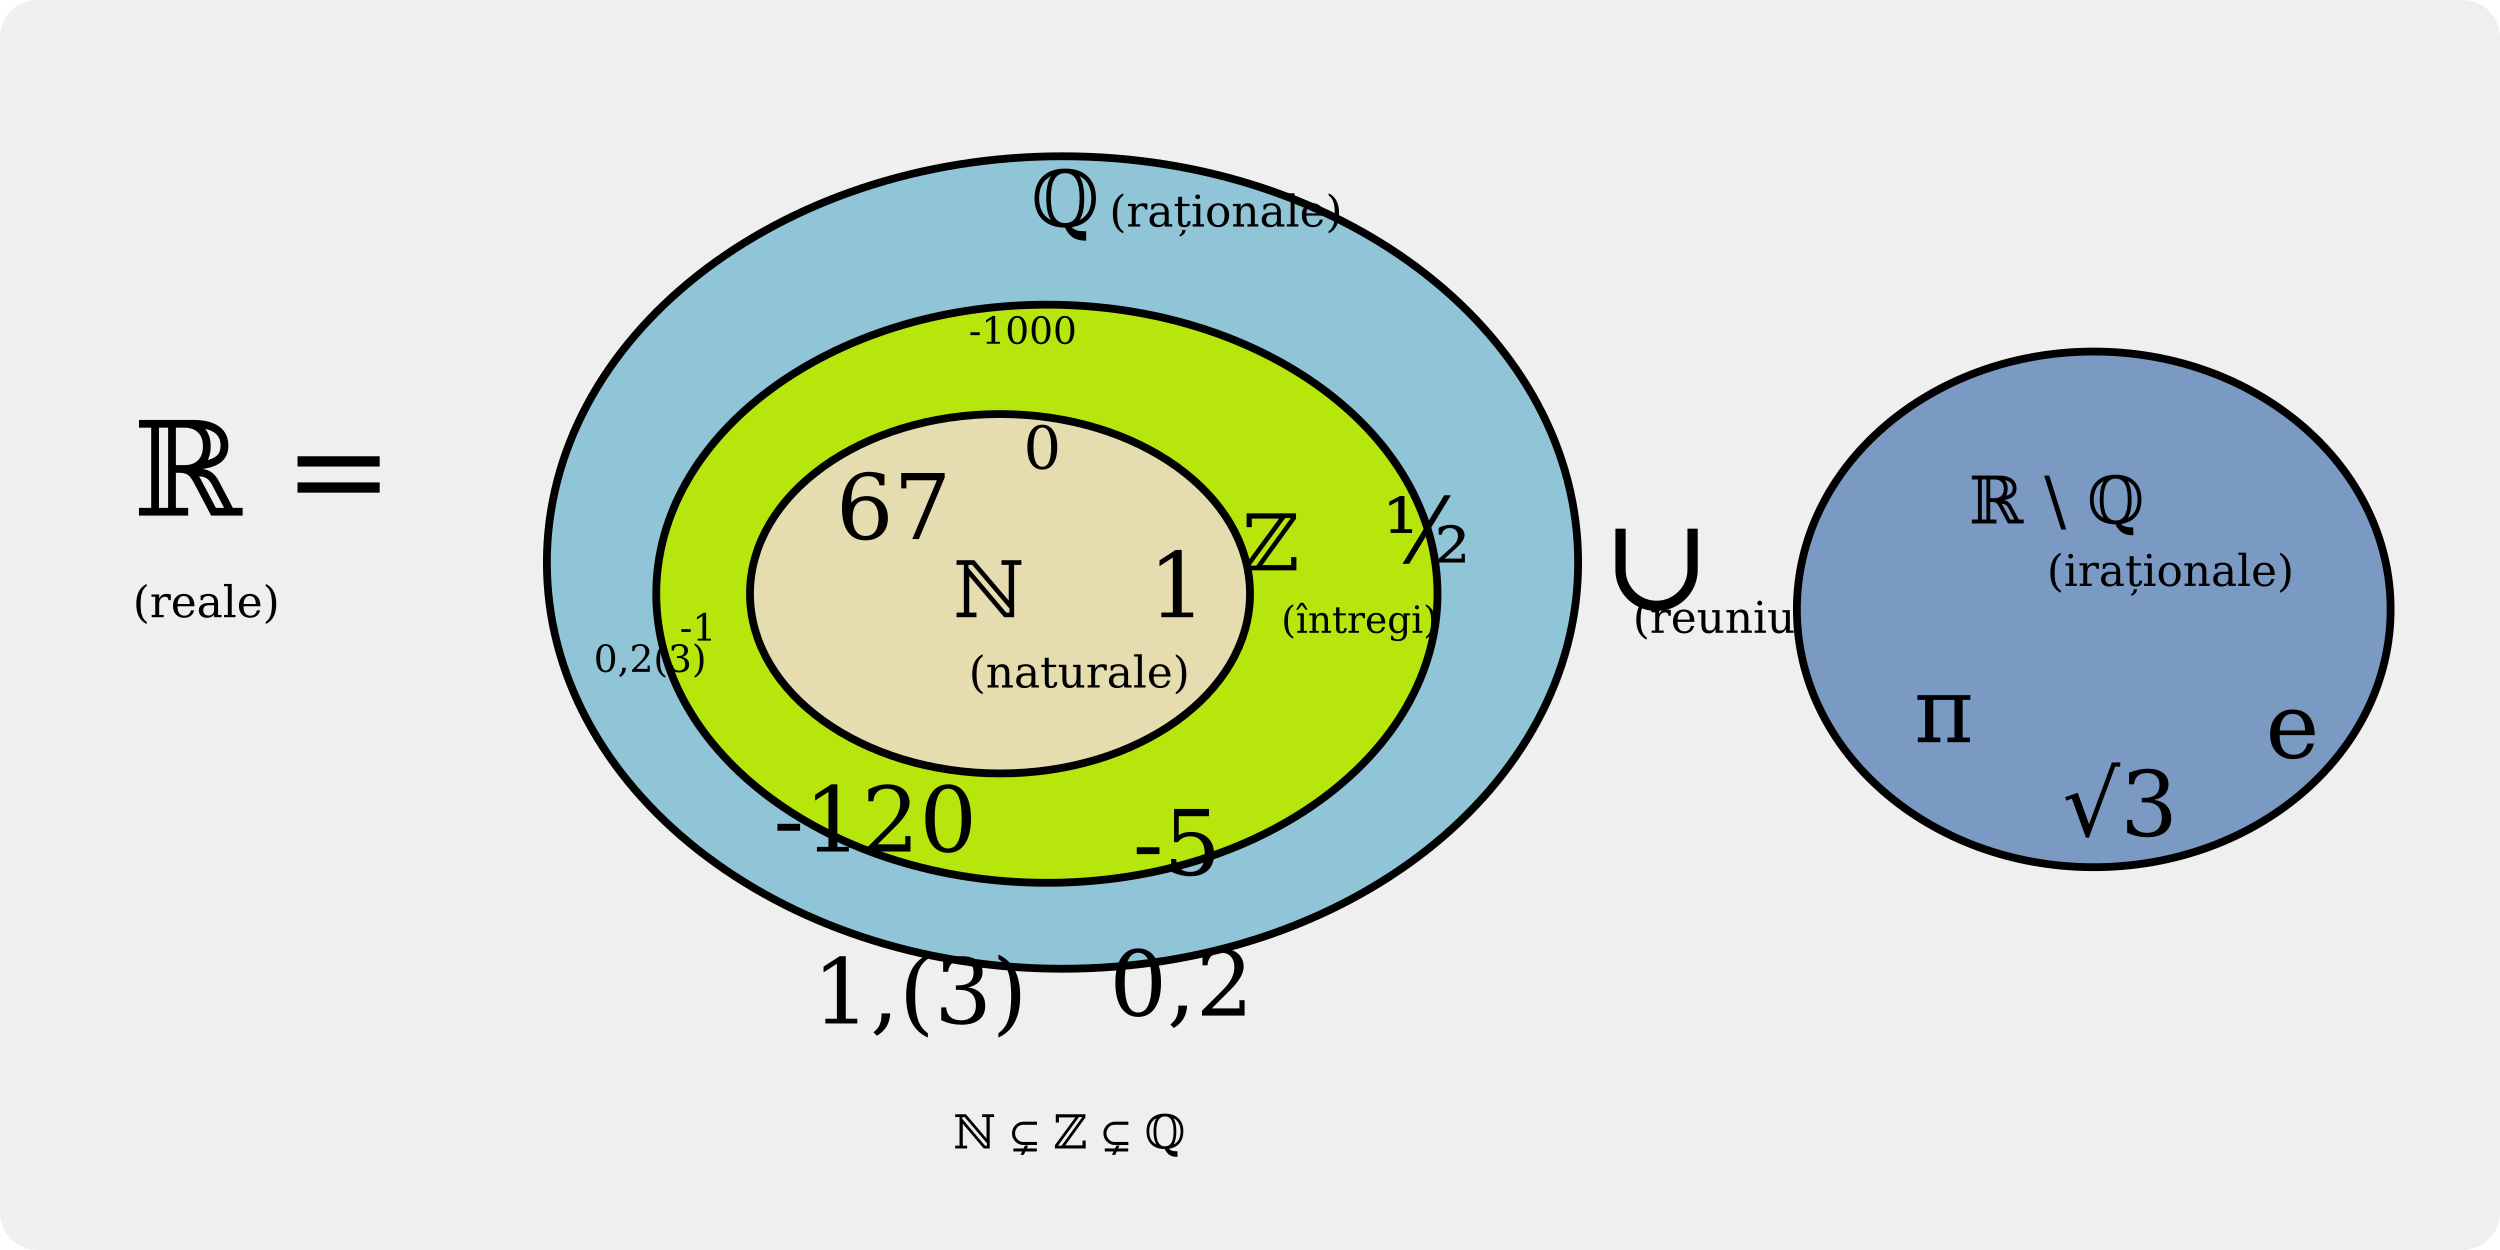
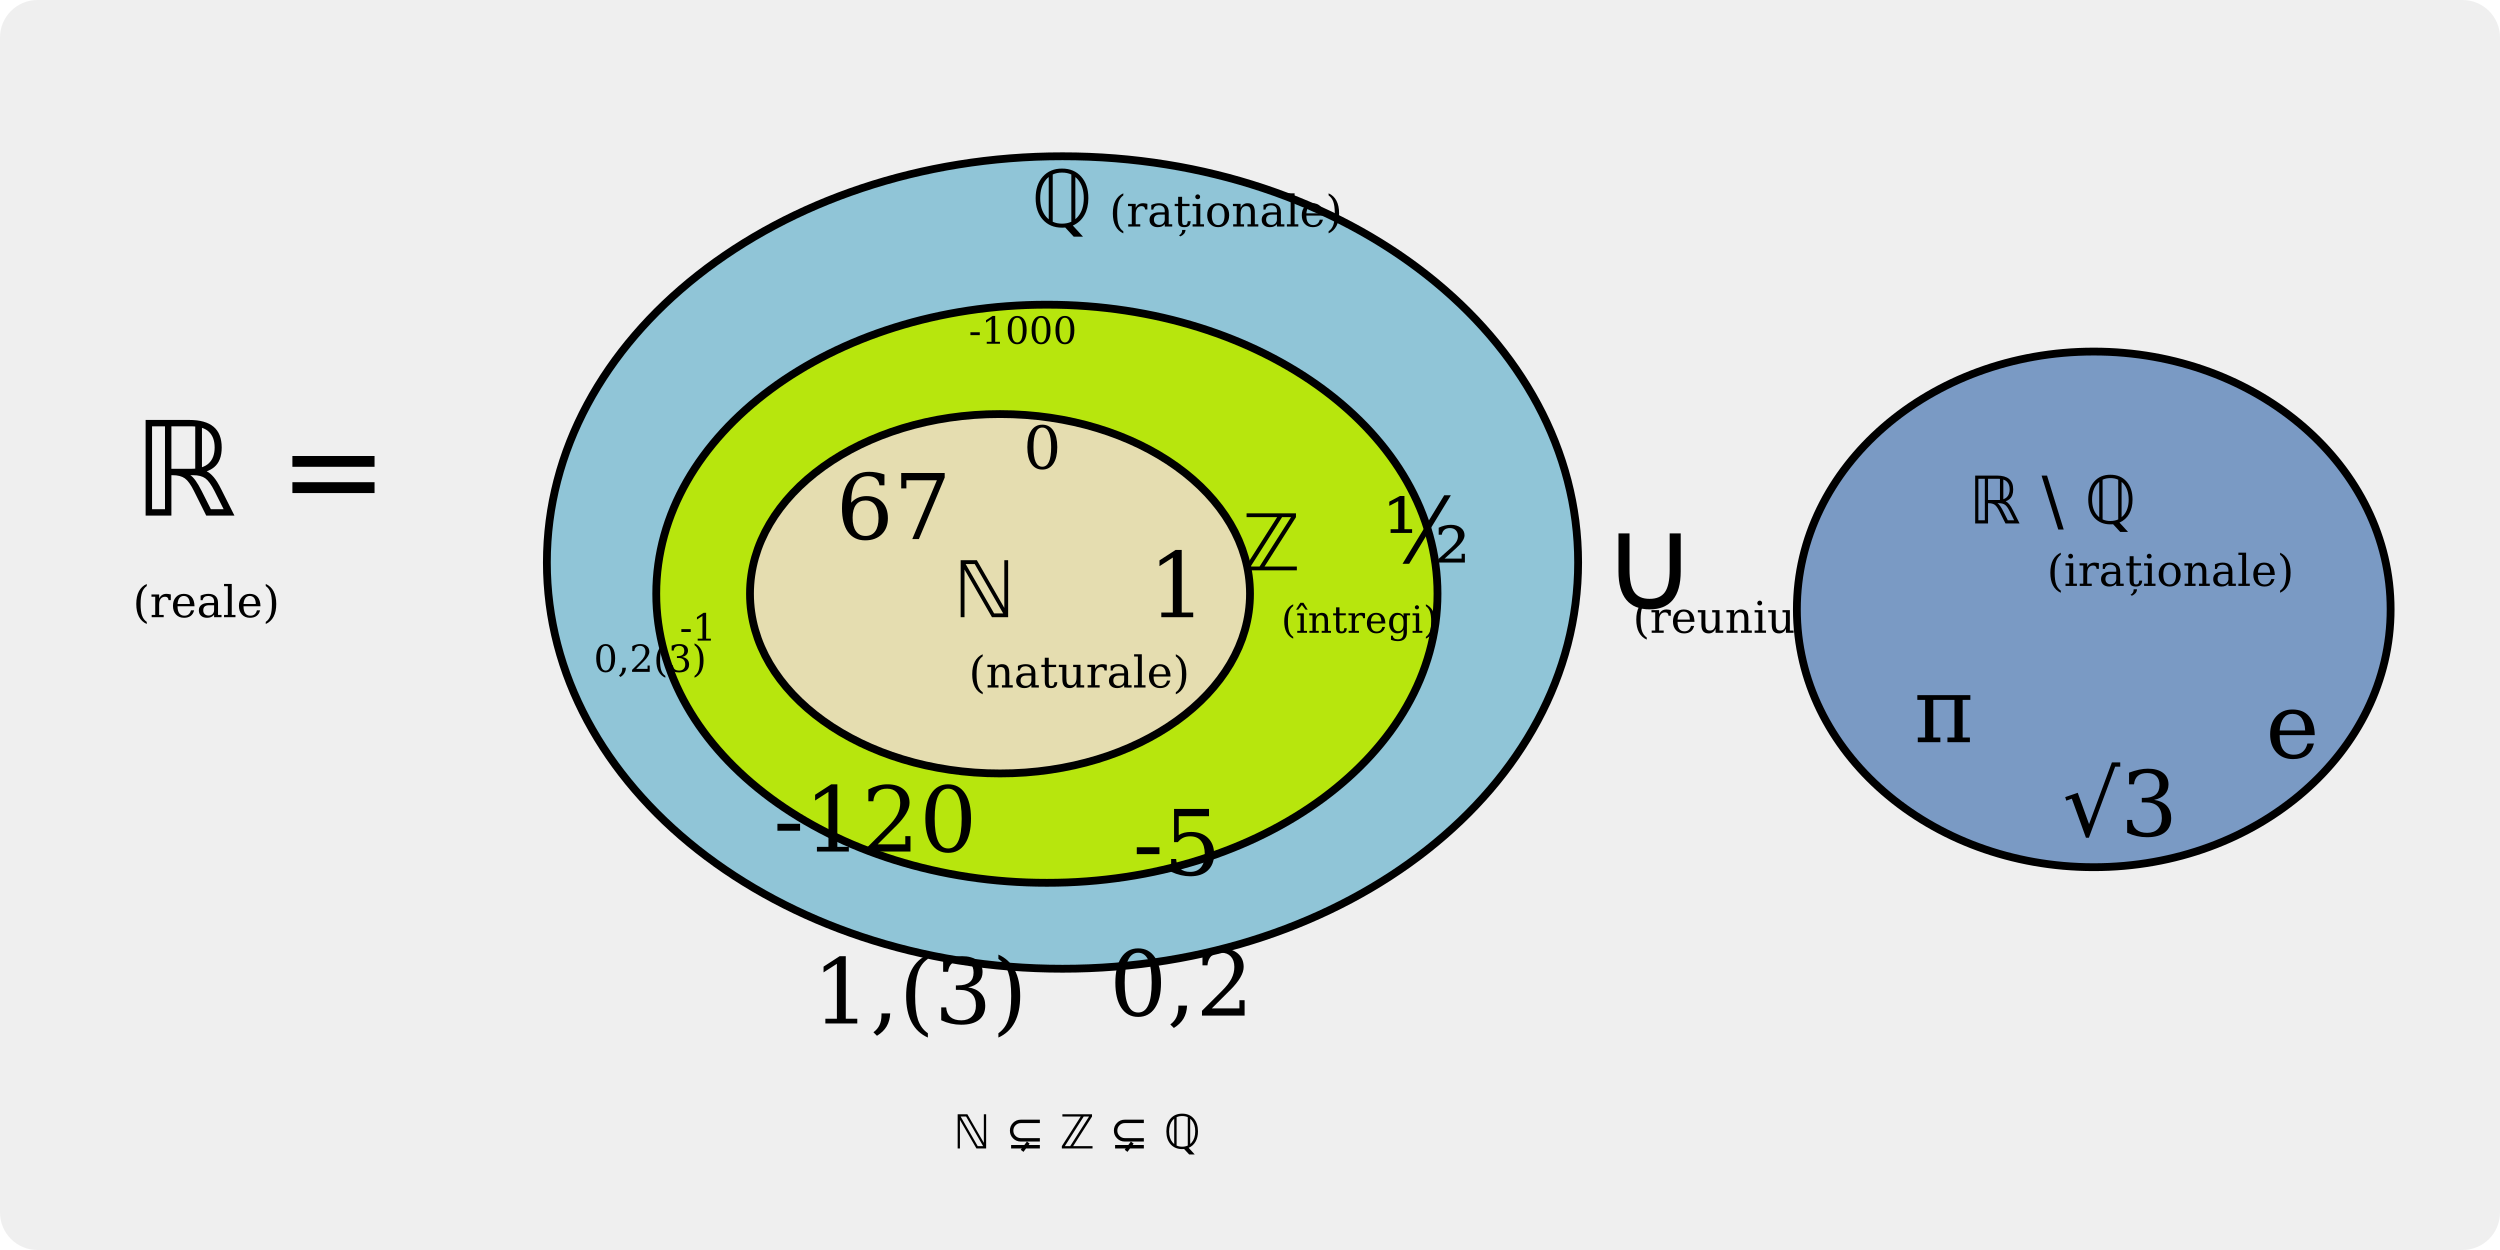
<svg xmlns="http://www.w3.org/2000/svg" width="1600" height="800" viewBox="0 0 1600 800" role="img" aria-label="Diagrama mulțimilor numerice">
  <rect x="0" y="0" width="1600" height="800" rx="24" fill="#efefef" />
  <style>
    .serif { font-family: "DejaVu Serif", Georgia, serif; fill: #000; }
+     .math { font-family: "DejaVu Sans", "Segoe UI Symbol", sans-serif; fill: #000; }
    .title { font-size: 84px; }
    .subtitle { font-size: 28px; }
    .set-big { font-size: 50px; }
    .set-med { font-size: 42px; }
    .set-small { font-size: 32px; }
    .num-big { font-size: 58px; }
    .num-med { font-size: 38px; }
    .num-small { font-size: 24px; }
    .eq-small { font-size: 30px; }
  </style>
-   <text x="85" y="330" class="serif title">ℝ =</text>
+   <text x="85" y="330" class="math title">ℝ =</text>
  <text x="85" y="395" class="serif subtitle">(reale)</text>
  <ellipse cx="680" cy="360" rx="330" ry="260" fill="#90c5d7" stroke="#000" stroke-width="5" />
  <ellipse cx="670" cy="380" rx="250" ry="185" fill="#b7e60d" stroke="#000" stroke-width="5" />
  <ellipse cx="640" cy="380" rx="160" ry="115" fill="#e5ddb0" stroke="#000" stroke-width="5" />
-   <text x="660" y="145" class="serif set-big">ℚ</text>
+   <text x="660" y="145" class="math set-big">ℚ</text>
  <text x="710" y="145" class="serif subtitle">(raționale)</text>
-   <text x="795" y="365" class="serif set-big">ℤ</text>
+   <text x="795" y="365" class="math set-big">ℤ</text>
  <text x="820" y="405" class="serif num-small">(întregi)</text>
-   <text x="610" y="395" class="serif set-big">ℕ</text>
+   <text x="610" y="395" class="math set-big">ℕ</text>
  <text x="620" y="440" class="serif subtitle">(naturale)</text>
  <text x="535" y="345" class="serif num-big">67</text>
  <text x="655" y="300" class="serif num-med">0</text>
  <text x="735" y="395" class="serif num-big">1</text>
  <text x="620" y="220" class="serif num-small">-1000</text>
  <text x="435" y="410" class="serif num-small">-1</text>
  <text x="495" y="545" class="serif num-big">-120</text>
  <text x="725" y="560" class="serif num-big">-5</text>
  <text x="885" y="360" class="serif num-big">½</text>
  <text x="520" y="655" class="serif num-big">1,(3)</text>
  <text x="710" y="650" class="serif num-big">0,2</text>
  <text x="380" y="430" class="serif num-small">0,2(3)</text>
-   <text x="610" y="735" class="serif eq-small">ℕ ⊊ ℤ ⊊ ℚ</text>
-   <text x="1025" y="390" class="serif title">∪</text>
+   <text x="610" y="735" class="math eq-small">ℕ ⊊ ℤ ⊊ ℚ</text>
+   <text x="1025" y="390" class="math title">∪</text>
  <text x="1045" y="405" class="serif subtitle">(reuniune)</text>
  <ellipse cx="1340" cy="390" rx="190" ry="165" fill="#7a9ac4" stroke="#000" stroke-width="5" />
-   <text x="1260" y="335" class="serif set-med">ℝ \ ℚ</text>
+   <text x="1260" y="335" class="math set-med">ℝ \ ℚ</text>
  <text x="1310" y="375" class="serif subtitle">(iraționale)</text>
  <text x="1225" y="475" class="serif num-big">π</text>
  <text x="1320" y="535" class="serif num-big">√3</text>
  <text x="1450" y="485" class="serif num-big">e</text>
</svg>
